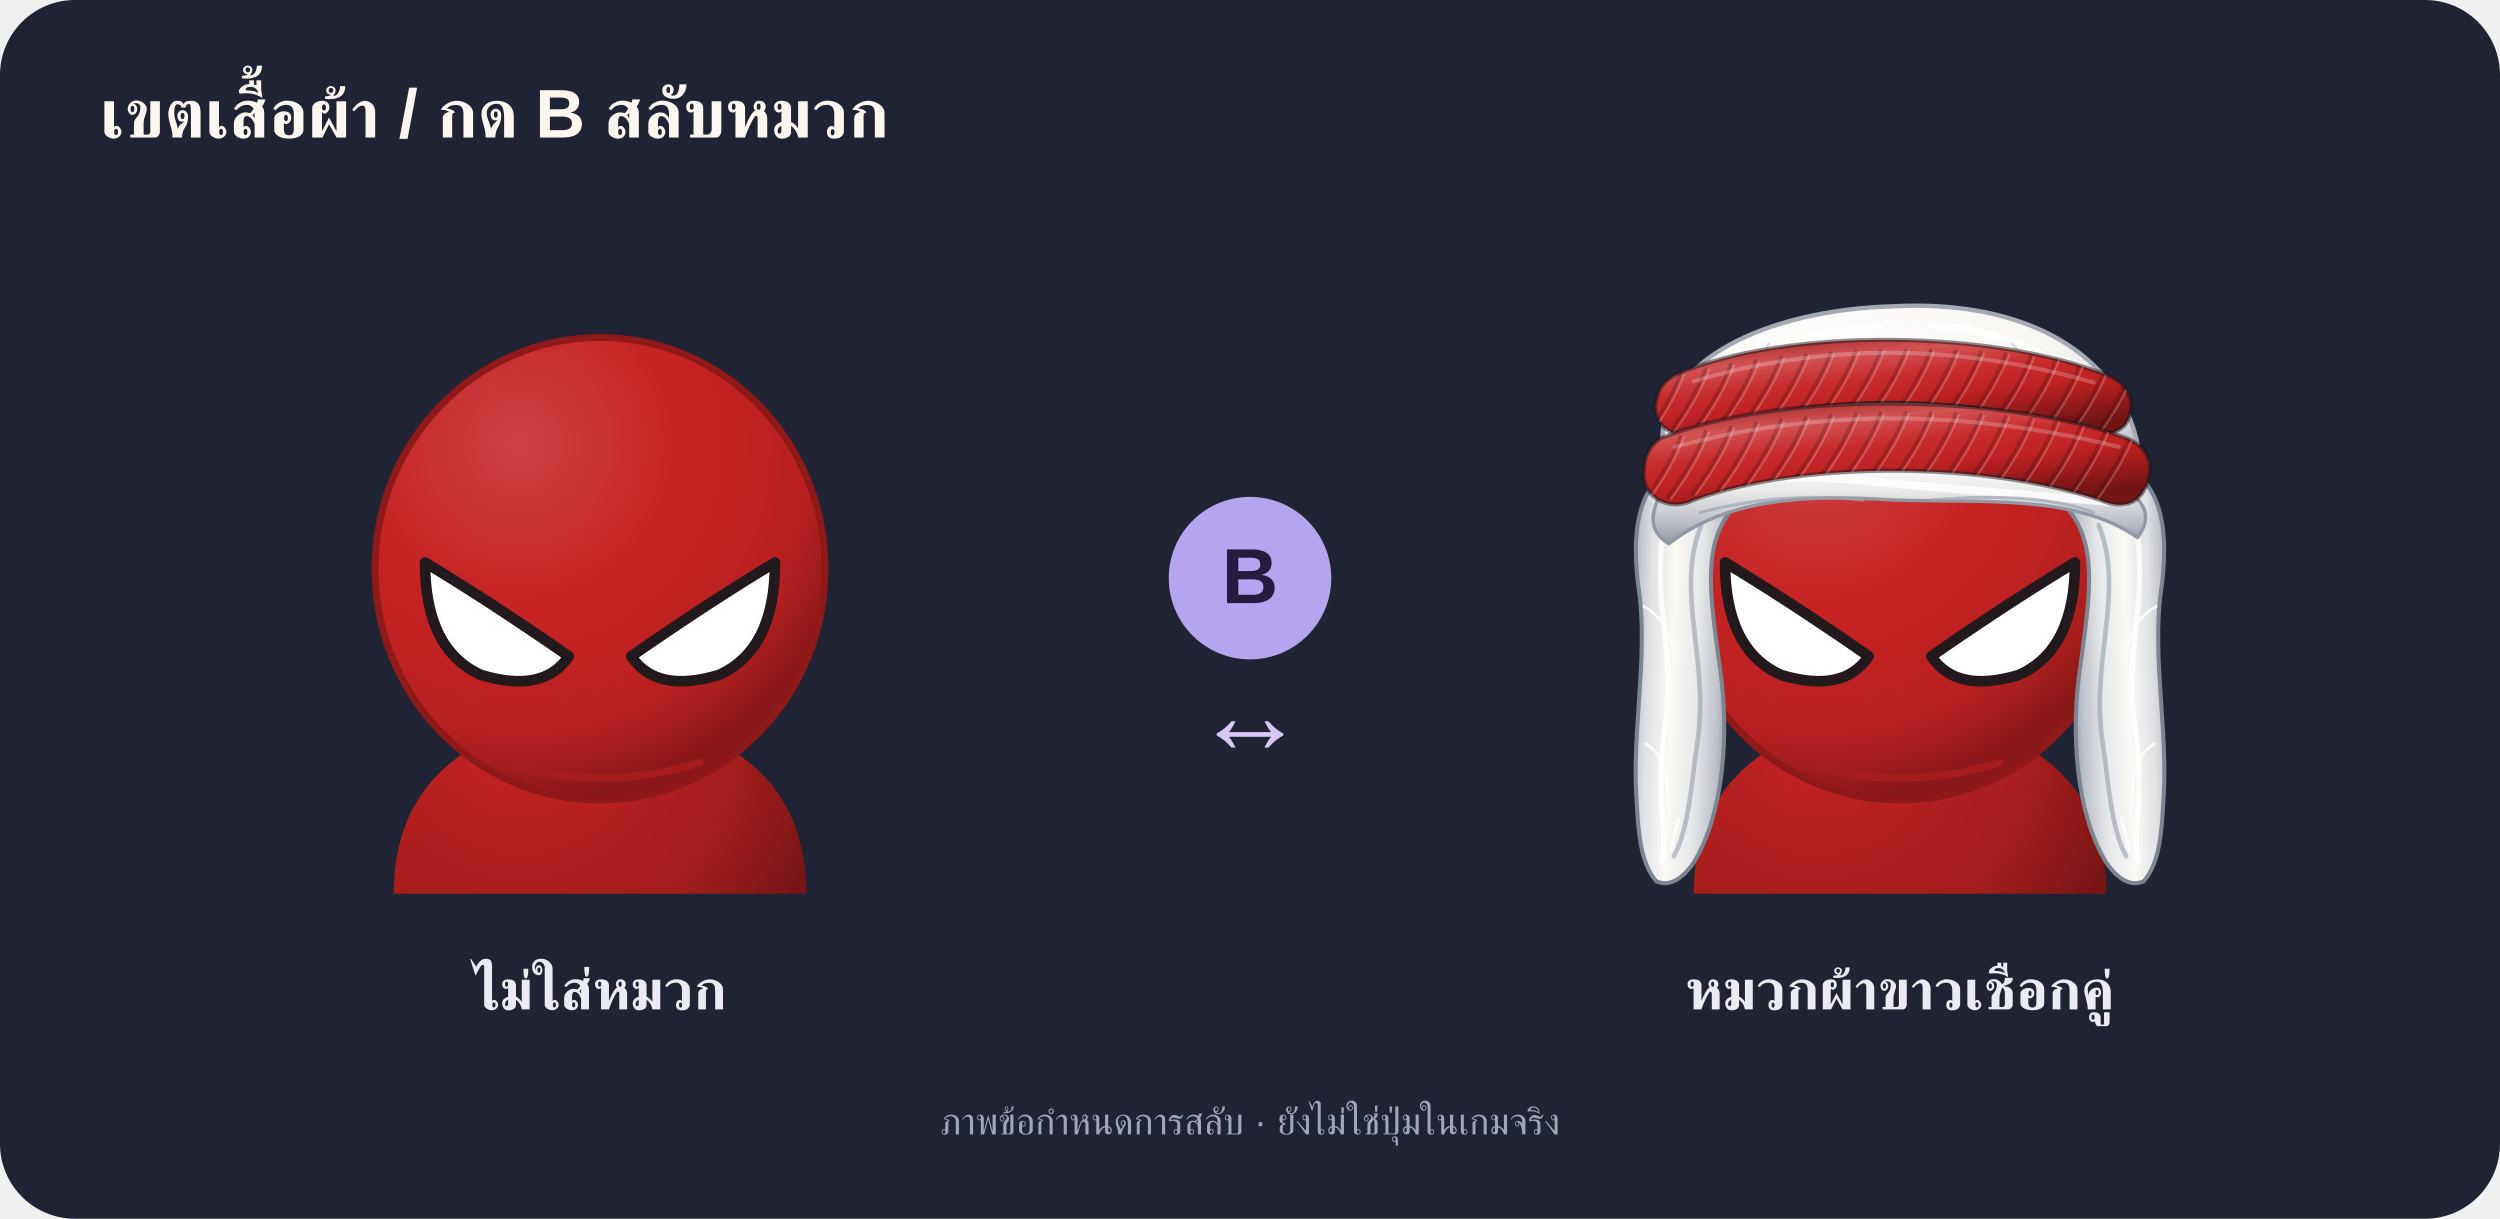
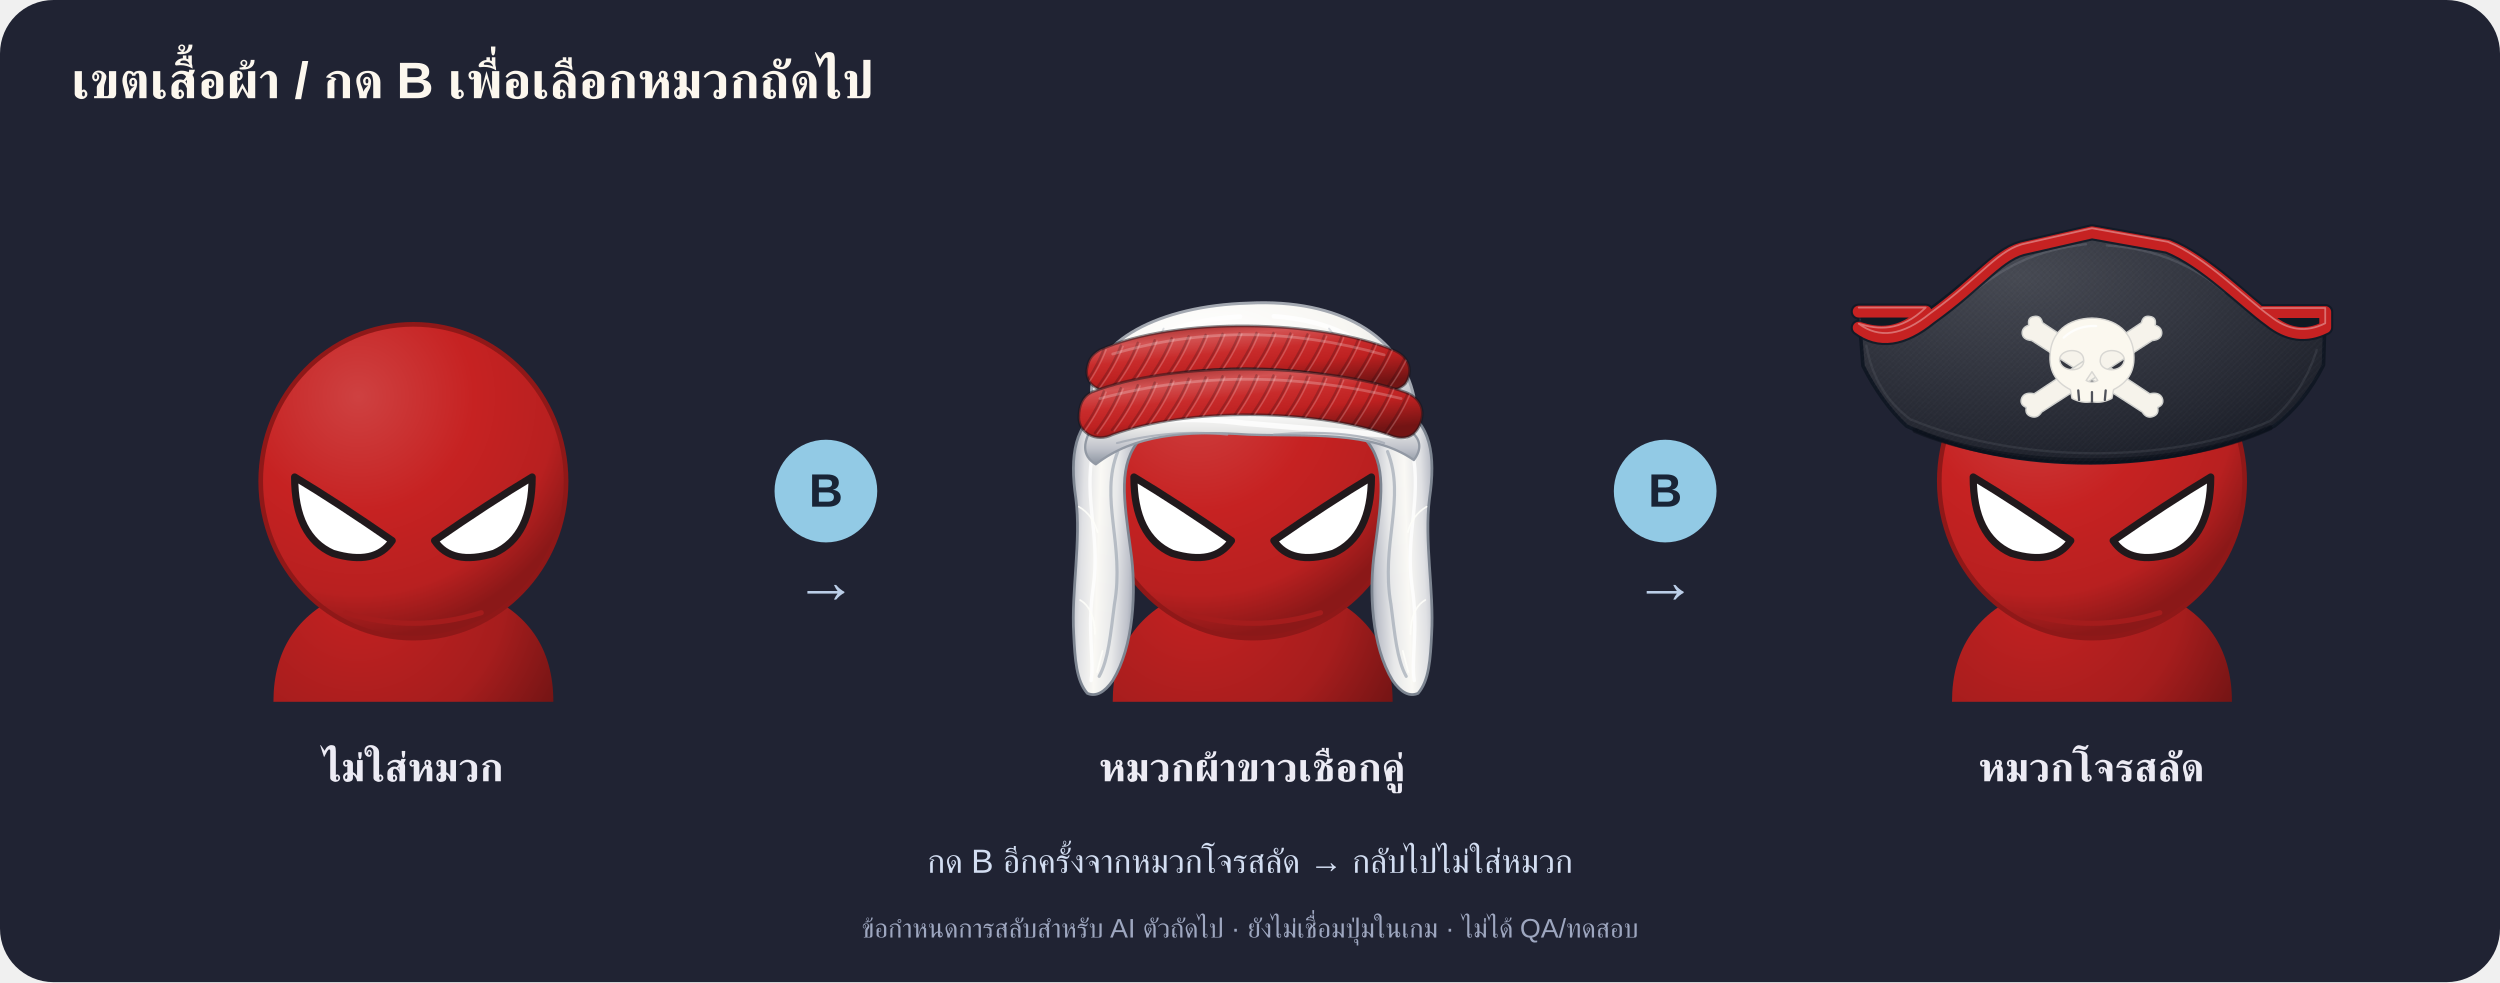
- <svg xmlns="http://www.w3.org/2000/svg" width="800" height="390" viewBox="0 0 800 390" role="img" aria-label="Wardrobe B cycle art specification — no hat to white cloth hat">
-   <rect width="800" height="390" rx="24" fill="#202333" />
-   <text x="32" y="44" font-family="Arial, Tahoma, sans-serif" font-size="22" fill="#fcf7ee" font-weight="700">เขตเสื้อผ้า / กด B สลับหมวก</text>
-   <g transform="translate(96 94) scale(2)">
+ <svg xmlns="http://www.w3.org/2000/svg" width="1120" height="440" viewBox="0 0 1120 440" role="img" aria-label="Wardrobe B cycle — none, white rope wrap, pirate hat">
+   <rect width="1120" height="440" rx="24" fill="#202333" />
+   <text x="32" y="44" font-family="Arial, Tahoma, sans-serif" font-size="23" fill="#fcf7ee" font-weight="700">เขตเสื้อผ้า / กด B เพื่อเลือกหมวกถัดไป</text>
+   <g transform="translate(94 132) scale(1.9)">
    <g color="#c62222">
      <defs>
-         <radialGradient id="toggle-none-avatar-head" gradientUnits="userSpaceOnUse" cx="35" cy="24" r="57">
+         <radialGradient id="cycle-none-avatar-head" gradientUnits="userSpaceOnUse" cx="35" cy="24" r="57">
          <stop offset="0" stop-color="#ce4141" />
          <stop offset=".48" stop-color="#c62222" />
          <stop offset=".82" stop-color="#b82020" />
          <stop offset="1" stop-color="#8b1818" />
        </radialGradient>
-         <radialGradient id="toggle-none-avatar-body" gradientUnits="userSpaceOnUse" cx="35" cy="69" r="58">
+         <radialGradient id="cycle-none-avatar-body" gradientUnits="userSpaceOnUse" cx="35" cy="69" r="58">
          <stop offset="0" stop-color="#c62222" />
          <stop offset=".6" stop-color="#a61d1d" />
          <stop offset="1" stop-color="#671212" />
        </radialGradient>
      </defs>
-       <g data-part="sample-avatar" stroke-linejoin="round" stroke-linecap="round">
-         <path d="M15 96 Q15 77 33 70 L63 70 Q81 77 81 96 Z" fill="url(#toggle-none-avatar-body)" />
-         <ellipse cx="48" cy="44" rx="36" ry="37" fill="url(#toggle-none-avatar-head)" stroke="#8f1818" stroke-width="1.1" />
+       <g data-part="sample-avatar" stroke-linecap="round" stroke-linejoin="round">
+         <path d="M15 96 Q15 77 33 70 L63 70 Q81 77 81 96 Z" fill="url(#cycle-none-avatar-body)" />
+         <ellipse cx="48" cy="44" rx="36" ry="37" fill="url(#cycle-none-avatar-head)" stroke="#8f1818" stroke-width="1.1" />
        <path d="M20 43 Q30 49 43 58 Q39 64 29 61 Q20 57 20 43 Z" fill="#fff" stroke="#21191c" stroke-width="1.7" />
        <path d="M76 43 Q66 49 53 58 Q57 64 67 61 Q76 57 76 43 Z" fill="#fff" stroke="#21191c" stroke-width="1.7" />
        <path d="M32 75 Q48 80 64 75" fill="none" stroke="#a41c1c" stroke-width="1.2" />
      </g>
    </g>
  </g>
-   <g transform="translate(512 94) scale(2)">
+   <g transform="translate(470 132) scale(1.9)">
    <g color="#c62222">
      <defs>
-         <radialGradient id="toggle-worn-avatar-head" gradientUnits="userSpaceOnUse" cx="35" cy="24" r="57">
+         <radialGradient id="example-front-wearing-avatar-head" gradientUnits="userSpaceOnUse" cx="35" cy="24" r="57">
          <stop offset="0" stop-color="#ce4141" />
          <stop offset=".48" stop-color="#c62222" />
          <stop offset=".82" stop-color="#b82020" />
          <stop offset="1" stop-color="#8b1818" />
        </radialGradient>
-         <radialGradient id="toggle-worn-avatar-body" gradientUnits="userSpaceOnUse" cx="35" cy="69" r="58">
+         <radialGradient id="example-front-wearing-avatar-body" gradientUnits="userSpaceOnUse" cx="35" cy="69" r="58">
          <stop offset="0" stop-color="#c62222" />
          <stop offset=".6" stop-color="#a61d1d" />
          <stop offset="1" stop-color="#671212" />
        </radialGradient>
      </defs>
      <g data-part="sample-avatar" stroke-linejoin="round" stroke-linecap="round">
-         <path d="M15 96 Q15 77 33 70 L63 70 Q81 77 81 96 Z" fill="url(#toggle-worn-avatar-body)" />
-         <ellipse cx="48" cy="44" rx="36" ry="37" fill="url(#toggle-worn-avatar-head)" stroke="#8f1818" stroke-width="1.1" />
+         <path d="M15 96 Q15 77 33 70 L63 70 Q81 77 81 96 Z" fill="url(#example-front-wearing-avatar-body)" />
+         <ellipse cx="48" cy="44" rx="36" ry="37" fill="url(#example-front-wearing-avatar-head)" stroke="#8f1818" stroke-width="1.1" />
        <path d="M20 43 Q30 49 43 58 Q39 64 29 61 Q20 57 20 43 Z" fill="#fff" stroke="#21191c" stroke-width="1.7" />
        <path d="M76 43 Q66 49 53 58 Q57 64 67 61 Q76 57 76 43 Z" fill="#fff" stroke="#21191c" stroke-width="1.7" />
        <path d="M32 75 Q48 80 64 75" fill="none" stroke="#a41c1c" stroke-width="1.2" />
      </g>
      <defs>
-         <radialGradient id="toggle-worn-hat-linen" cx=".36" cy=".26" r=".84">
+         <radialGradient id="example-front-wearing-hat-linen" cx=".36" cy=".26" r=".84">
          <stop offset="0" stop-color="#ffffff" />
          <stop offset=".55" stop-color="#f7f6f2" />
          <stop offset=".84" stop-color="#d9dade" />
          <stop offset="1" stop-color="#a6aab4" />
        </radialGradient>
-         <linearGradient id="toggle-worn-hat-drape" x1="0" y1=".1" x2="1" y2=".25">
+         <linearGradient id="example-front-wearing-hat-drape" x1="0" y1=".1" x2="1" y2=".25">
          <stop offset="0" stop-color="#b1b5c0" />
          <stop offset=".18" stop-color="#e0e1e4" />
          <stop offset=".42" stop-color="#faf9f5" />
          <stop offset=".67" stop-color="#e7e8e9" />
          <stop offset=".88" stop-color="#bfc2cb" />
          <stop offset="1" stop-color="#939ba8" />
        </linearGradient>
-         <linearGradient id="toggle-worn-hat-hem" x1="0" y1="0" x2="0" y2="1">
+         <linearGradient id="example-front-wearing-hat-hem" x1="0" y1="0" x2="0" y2="1">
          <stop offset="0" stop-color="#ffffff" />
          <stop offset=".37" stop-color="#e9e9e8" />
          <stop offset=".72" stop-color="#bfc2ca" />
          <stop offset="1" stop-color="#8e96a2" />
        </linearGradient>
-         <linearGradient id="toggle-worn-hat-rope-shade" x1=".12" y1="0" x2=".6" y2="1">
+         <linearGradient id="example-front-wearing-hat-rope-shade" x1=".12" y1="0" x2=".6" y2="1">
          <stop offset="0" stop-color="#000000" stop-opacity=".28" />
          <stop offset=".24" stop-color="#ffffff" stop-opacity=".22" />
          <stop offset=".46" stop-color="#ffffff" stop-opacity=".04" />
          <stop offset=".66" stop-color="#000000" stop-opacity=".04" />
          <stop offset="1" stop-color="#000000" stop-opacity=".42" />
        </linearGradient>
      </defs>
      <g data-part="cloth" stroke-linecap="round" stroke-linejoin="round">
        <g data-part="cloth-left">
-           <path d="M13 27 C6 30 4.8 38 6.3 48 C7.6 58 5.2 70 5.8 80 C6.1 86 6.4 91 9 94 Q12 95.3 15 91 C19.9 83 20.7 70 19.2 60 C17.6 48 16.2 40 21.5 34 Z" fill="url(#toggle-worn-hat-drape)" stroke="#7d8591" stroke-width=".65" />
+           <path d="M13 27 C6 30 4.8 38 6.3 48 C7.6 58 5.2 70 5.8 80 C6.1 86 6.4 91 9 94 Q12 95.3 15 91 C19.9 83 20.7 70 19.2 60 C17.6 48 16.2 40 21.5 34 Z" fill="url(#example-front-wearing-hat-drape)" stroke="#7d8591" stroke-width=".65" />
          <path d="M11 34 C7.4 47 12.3 56 10.4 69 C8.9 79 10.7 86 9.9 91" fill="none" stroke="#ffffff" stroke-width=".8" stroke-opacity=".8" />
          <path d="M16.2 37 C11.8 48 17.9 59 15.4 73 C14.5 80 14 86 11.8 90" fill="none" stroke="#9ca5b1" stroke-width=".75" stroke-opacity=".65" />
          <path d="M7 50 Q10.4 52 11.4 56 M7.3 72 Q10.7 74 10.8 80 M12.6 84 L11.3 89" fill="none" stroke="#fefefa" stroke-width=".4" stroke-opacity=".9" />
        </g>
        <g data-part="cloth-right" transform="translate(96 0) scale(-1 1)">
-           <path d="M13 27 C6 30 4.8 38 6.3 48 C7.6 58 5.2 70 5.8 80 C6.1 86 6.4 91 9 94 Q12 95.3 15 91 C19.9 83 20.7 70 19.2 60 C17.6 48 16.2 40 21.5 34 Z" fill="url(#toggle-worn-hat-drape)" stroke="#7d8591" stroke-width=".65" />
+           <path d="M13 27 C6 30 4.8 38 6.3 48 C7.6 58 5.2 70 5.8 80 C6.1 86 6.4 91 9 94 Q12 95.3 15 91 C19.9 83 20.7 70 19.2 60 C17.6 48 16.2 40 21.5 34 Z" fill="url(#example-front-wearing-hat-drape)" stroke="#7d8591" stroke-width=".65" />
          <path d="M11 34 C7.4 47 12.3 56 10.4 69 C8.9 79 10.7 86 9.9 91" fill="none" stroke="#ffffff" stroke-width=".8" stroke-opacity=".8" />
          <path d="M16.2 37 C11.8 48 17.9 59 15.4 73 C14.5 80 14 86 11.8 90" fill="none" stroke="#9ca5b1" stroke-width=".75" stroke-opacity=".65" />
          <path d="M7 50 Q10.4 52 11.4 56 M7.3 72 Q10.7 74 10.8 80 M12.6 84 L11.3 89" fill="none" stroke="#fefefa" stroke-width=".4" stroke-opacity=".9" />
        </g>
        <g data-part="cloth-crown">
-           <path d="M10 23 C10 11 26 2.6 47 2 C68.7 .9 83 10 86 24 L83 31 C64 24 31 25 12 32 Z" fill="url(#toggle-worn-hat-linen)" stroke="#a3a8b1" stroke-width=".7" />
+           <path d="M10 23 C10 11 26 2.6 47 2 C68.7 .9 83 10 86 24 L83 31 C64 24 31 25 12 32 Z" fill="url(#example-front-wearing-hat-linen)" stroke="#a3a8b1" stroke-width=".7" />
          <path d="M18 18 C22 9 34 5.8 45 5.2 M53 5.1 C66 6 76 11 79 18" fill="none" stroke="#ffffff" stroke-width="1.1" stroke-opacity=".82" />
          <path d="M27 8 Q25 13 21 16 M66 8 Q69 12 73 16" fill="none" stroke="#c5cad0" stroke-width=".45" stroke-opacity=".6" />
        </g>
        <g data-part="cloth-folded-edge">
-           <path d="M11 30 C20 25 32 27 47 28 C63 29 76 25 85 32 Q89 35 86 39 C76 32 61 33.5 47 33 C32 32 20 33 11 40 Q6 37 11 30 Z" fill="url(#toggle-worn-hat-hem)" stroke="#9299a4" stroke-width=".55" />
+           <path d="M11 30 C20 25 32 27 47 28 C63 29 76 25 85 32 Q89 35 86 39 C76 32 61 33.5 47 33 C32 32 20 33 11 40 Q6 37 11 30 Z" fill="url(#example-front-wearing-hat-hem)" stroke="#9299a4" stroke-width=".55" />
          <path d="M12 32 Q27 27.9 46 30.3 Q66 32 83.9 33.5" fill="none" stroke="#ffffff" stroke-width="1.3" stroke-opacity=".8" />
          <path d="M16 35 Q29 31.6 42 33 M53 33 Q70 31.6 79 35" fill="none" stroke="#9ea6b1" stroke-width=".5" stroke-opacity=".7" />
        </g>
      </g>
      <g data-part="rope" stroke-linecap="round" stroke-linejoin="round">
        <g data-part="rope-upper" data-color-source="currentColor">
          <defs>
-             <clipPath id="toggle-worn-hat-rope-upper-clip">
+             <clipPath id="example-front-wearing-hat-rope-upper-clip">
              <path d="M12 13 C30 5 64 6 81 13 C85 14.5 86 18 84 21 C82 23 79 22.8 76 21.5 C59 16.3 34 15.7 17 22 C12 24 8 21 9 17 C9.4 15 10.3 14 12 13 Z" clip-rule="evenodd" />
            </clipPath>
          </defs>
          <path d="M12 13 C30 5 64 6 81 13 C85 14.5 86 18 84 21 C82 23 79 22.8 76 21.5 C59 16.3 34 15.7 17 22 C12 24 8 21 9 17 C9.4 15 10.3 14 12 13 Z" fill="currentColor" fill-rule="evenodd" />
-           <path d="M12 13 C30 5 64 6 81 13 C85 14.5 86 18 84 21 C82 23 79 22.8 76 21.5 C59 16.3 34 15.7 17 22 C12 24 8 21 9 17 C9.4 15 10.3 14 12 13 Z" fill="url(#toggle-worn-hat-rope-shade)" fill-rule="evenodd" />
+           <path d="M12 13 C30 5 64 6 81 13 C85 14.5 86 18 84 21 C82 23 79 22.8 76 21.5 C59 16.3 34 15.7 17 22 C12 24 8 21 9 17 C9.4 15 10.3 14 12 13 Z" fill="url(#example-front-wearing-hat-rope-shade)" fill-rule="evenodd" />
          <path d="M12 13 C30 5 64 6 81 13 C85 14.5 86 18 84 21 C82 23 79 22.8 76 21.5 C59 16.3 34 15.7 17 22 C12 24 8 21 9 17 C9.4 15 10.3 14 12 13 Z" fill="none" stroke="#15131a" stroke-width=".65" stroke-opacity=".48" fill-rule="evenodd" />
-           <g clip-path="url(#toggle-worn-hat-rope-upper-clip)">
+           <g clip-path="url(#example-front-wearing-hat-rope-upper-clip)">
            <path d="M12.9 12.792 Q11 17.792 6.8 23.392" fill="none" stroke="#160b15" stroke-width=".55" stroke-opacity=".23" />
            <path d="M13.45 12.992 Q11.55 17.992 7.35 23.592" fill="none" stroke="#ffffff" stroke-width=".34" stroke-opacity=".2" />
            <path d="M16.9 12.017 Q15 17.017 10.8 22.617" fill="none" stroke="#160b15" stroke-width=".55" stroke-opacity=".23" />
            <path d="M17.45 12.217 Q15.55 17.217 11.35 22.817" fill="none" stroke="#ffffff" stroke-width=".34" stroke-opacity=".2" />
            <path d="M20.9 11.33 Q19 16.33 14.8 21.93" fill="none" stroke="#160b15" stroke-width=".55" stroke-opacity=".23" />
            <path d="M21.45 11.53 Q19.55 16.53 15.35 22.13" fill="none" stroke="#ffffff" stroke-width=".34" stroke-opacity=".2" />
            <path d="M24.9 10.731 Q23 15.731 18.8 21.331" fill="none" stroke="#160b15" stroke-width=".55" stroke-opacity=".23" />
            <path d="M25.45 10.931 Q23.55 15.931 19.35 21.531" fill="none" stroke="#ffffff" stroke-width=".34" stroke-opacity=".2" />
            <path d="M28.9 10.222 Q27 15.222 22.8 20.822" fill="none" stroke="#160b15" stroke-width=".55" stroke-opacity=".23" />
            <path d="M29.45 10.422 Q27.55 15.422 23.35 21.022" fill="none" stroke="#ffffff" stroke-width=".34" stroke-opacity=".2" />
            <path d="M32.9 9.801 Q31 14.801 26.8 20.401" fill="none" stroke="#160b15" stroke-width=".55" stroke-opacity=".23" />
            <path d="M33.45 10.001 Q31.55 15.001 27.35 20.601" fill="none" stroke="#ffffff" stroke-width=".34" stroke-opacity=".2" />
            <path d="M36.9 9.468 Q35 14.468 30.8 20.068" fill="none" stroke="#160b15" stroke-width=".55" stroke-opacity=".23" />
            <path d="M37.45 9.668 Q35.55 14.668 31.35 20.268" fill="none" stroke="#ffffff" stroke-width=".34" stroke-opacity=".2" />
            <path d="M40.9 9.224 Q39 14.224 34.8 19.824" fill="none" stroke="#160b15" stroke-width=".55" stroke-opacity=".23" />
            <path d="M41.45 9.424 Q39.55 14.424 35.35 20.024" fill="none" stroke="#ffffff" stroke-width=".34" stroke-opacity=".2" />
            <path d="M44.9 9.069 Q43 14.069 38.8 19.669" fill="none" stroke="#160b15" stroke-width=".55" stroke-opacity=".23" />
            <path d="M45.45 9.269 Q43.55 14.269 39.35 19.869" fill="none" stroke="#ffffff" stroke-width=".34" stroke-opacity=".2" />
            <path d="M48.9 9.003 Q47 14.003 42.8 19.603" fill="none" stroke="#160b15" stroke-width=".55" stroke-opacity=".23" />
            <path d="M49.45 9.203 Q47.55 14.203 43.35 19.803" fill="none" stroke="#ffffff" stroke-width=".34" stroke-opacity=".2" />
            <path d="M52.9 9.025 Q51 14.025 46.8 19.625" fill="none" stroke="#160b15" stroke-width=".55" stroke-opacity=".23" />
            <path d="M53.45 9.225 Q51.55 14.225 47.35 19.825" fill="none" stroke="#ffffff" stroke-width=".34" stroke-opacity=".2" />
            <path d="M56.9 9.136 Q55 14.136 50.8 19.736" fill="none" stroke="#160b15" stroke-width=".55" stroke-opacity=".23" />
            <path d="M57.45 9.336 Q55.55 14.336 51.35 19.936" fill="none" stroke="#ffffff" stroke-width=".34" stroke-opacity=".2" />
            <path d="M60.9 9.335 Q59 14.335 54.8 19.935" fill="none" stroke="#160b15" stroke-width=".55" stroke-opacity=".23" />
            <path d="M61.45 9.535 Q59.55 14.535 55.35 20.135" fill="none" stroke="#ffffff" stroke-width=".34" stroke-opacity=".2" />
            <path d="M64.9 9.623 Q63 14.623 58.8 20.223" fill="none" stroke="#160b15" stroke-width=".55" stroke-opacity=".23" />
            <path d="M65.45 9.823 Q63.55 14.823 59.35 20.423" fill="none" stroke="#ffffff" stroke-width=".34" stroke-opacity=".2" />
            <path d="M68.9 10 Q67 15 62.8 20.6" fill="none" stroke="#160b15" stroke-width=".55" stroke-opacity=".23" />
            <path d="M69.45 10.2 Q67.55 15.2 63.35 20.8" fill="none" stroke="#ffffff" stroke-width=".34" stroke-opacity=".2" />
            <path d="M72.9 10.465 Q71 15.465 66.8 21.065" fill="none" stroke="#160b15" stroke-width=".55" stroke-opacity=".23" />
            <path d="M73.45 10.665 Q71.55 15.665 67.35 21.265" fill="none" stroke="#ffffff" stroke-width=".34" stroke-opacity=".2" />
            <path d="M76.9 11.019 Q75 16.019 70.8 21.619" fill="none" stroke="#160b15" stroke-width=".55" stroke-opacity=".23" />
            <path d="M77.45 11.219 Q75.55 16.219 71.35 21.819" fill="none" stroke="#ffffff" stroke-width=".34" stroke-opacity=".2" />
            <path d="M80.9 11.662 Q79 16.662 74.8 22.262" fill="none" stroke="#160b15" stroke-width=".55" stroke-opacity=".23" />
            <path d="M81.45 11.862 Q79.55 16.862 75.35 22.462" fill="none" stroke="#ffffff" stroke-width=".34" stroke-opacity=".2" />
            <path d="M84.9 12.393 Q83 17.393 78.8 22.993" fill="none" stroke="#160b15" stroke-width=".55" stroke-opacity=".23" />
            <path d="M85.45 12.593 Q83.55 17.593 79.35 23.193" fill="none" stroke="#ffffff" stroke-width=".34" stroke-opacity=".2" />
            <path d="M15 14 Q46 4.8 79 14.2" fill="none" stroke="#ffffff" stroke-width=".65" stroke-opacity=".22" />
          </g>
        </g>
        <g data-part="rope-lower" data-color-source="currentColor">
          <defs>
-             <clipPath id="toggle-worn-hat-rope-lower-clip">
+             <clipPath id="example-front-wearing-hat-rope-lower-clip">
              <path d="M10 23 C29 15.5 64 16 84 23 C88 24.5 89 28 87 31.5 C85.5 34 83 34.3 80 33 C62 27 33 26.5 15 33 C11 35 7 32.5 7 29 C7 26 8 24 10 23 Z" clip-rule="evenodd" />
            </clipPath>
          </defs>
          <path d="M10 23 C29 15.5 64 16 84 23 C88 24.5 89 28 87 31.5 C85.5 34 83 34.3 80 33 C62 27 33 26.5 15 33 C11 35 7 32.5 7 29 C7 26 8 24 10 23 Z" fill="currentColor" fill-rule="evenodd" />
-           <path d="M10 23 C29 15.5 64 16 84 23 C88 24.5 89 28 87 31.5 C85.5 34 83 34.3 80 33 C62 27 33 26.5 15 33 C11 35 7 32.5 7 29 C7 26 8 24 10 23 Z" fill="url(#toggle-worn-hat-rope-shade)" fill-rule="evenodd" />
+           <path d="M10 23 C29 15.5 64 16 84 23 C88 24.5 89 28 87 31.5 C85.5 34 83 34.3 80 33 C62 27 33 26.5 15 33 C11 35 7 32.5 7 29 C7 26 8 24 10 23 Z" fill="url(#example-front-wearing-hat-rope-shade)" fill-rule="evenodd" />
          <path d="M10 23 C29 15.5 64 16 84 23 C88 24.5 89 28 87 31.5 C85.5 34 83 34.3 80 33 C62 27 33 26.5 15 33 C11 35 7 32.5 7 29 C7 26 8 24 10 23 Z" fill="none" stroke="#15131a" stroke-width=".65" stroke-opacity=".48" fill-rule="evenodd" />
-           <g clip-path="url(#toggle-worn-hat-rope-lower-clip)">
+           <g clip-path="url(#example-front-wearing-hat-rope-lower-clip)">
            <path d="M12.9 22.792 Q11 27.792 6.8 33.392" fill="none" stroke="#160b15" stroke-width=".55" stroke-opacity=".23" />
            <path d="M13.45 22.992 Q11.55 27.992 7.35 33.592" fill="none" stroke="#ffffff" stroke-width=".34" stroke-opacity=".2" />
            <path d="M16.9 22.017 Q15 27.017 10.8 32.617" fill="none" stroke="#160b15" stroke-width=".55" stroke-opacity=".23" />
            <path d="M17.45 22.217 Q15.55 27.217 11.35 32.817" fill="none" stroke="#ffffff" stroke-width=".34" stroke-opacity=".2" />
            <path d="M20.9 21.33 Q19 26.33 14.8 31.93" fill="none" stroke="#160b15" stroke-width=".55" stroke-opacity=".23" />
            <path d="M21.45 21.53 Q19.55 26.53 15.35 32.13" fill="none" stroke="#ffffff" stroke-width=".34" stroke-opacity=".2" />
            <path d="M24.9 20.731 Q23 25.731 18.8 31.331" fill="none" stroke="#160b15" stroke-width=".55" stroke-opacity=".23" />
            <path d="M25.45 20.931 Q23.55 25.931 19.35 31.531" fill="none" stroke="#ffffff" stroke-width=".34" stroke-opacity=".2" />
            <path d="M28.9 20.222 Q27 25.222 22.8 30.822" fill="none" stroke="#160b15" stroke-width=".55" stroke-opacity=".23" />
            <path d="M29.45 20.422 Q27.55 25.422 23.35 31.022" fill="none" stroke="#ffffff" stroke-width=".34" stroke-opacity=".2" />
            <path d="M32.9 19.801 Q31 24.801 26.8 30.401" fill="none" stroke="#160b15" stroke-width=".55" stroke-opacity=".23" />
            <path d="M33.45 20.001 Q31.55 25.001 27.35 30.601" fill="none" stroke="#ffffff" stroke-width=".34" stroke-opacity=".2" />
            <path d="M36.9 19.468 Q35 24.468 30.8 30.068" fill="none" stroke="#160b15" stroke-width=".55" stroke-opacity=".23" />
            <path d="M37.45 19.668 Q35.55 24.668 31.35 30.268" fill="none" stroke="#ffffff" stroke-width=".34" stroke-opacity=".2" />
            <path d="M40.9 19.224 Q39 24.224 34.8 29.824" fill="none" stroke="#160b15" stroke-width=".55" stroke-opacity=".23" />
            <path d="M41.45 19.424 Q39.55 24.424 35.35 30.024" fill="none" stroke="#ffffff" stroke-width=".34" stroke-opacity=".2" />
            <path d="M44.9 19.069 Q43 24.069 38.8 29.669" fill="none" stroke="#160b15" stroke-width=".55" stroke-opacity=".23" />
            <path d="M45.45 19.269 Q43.55 24.269 39.35 29.869" fill="none" stroke="#ffffff" stroke-width=".34" stroke-opacity=".2" />
            <path d="M48.9 19.003 Q47 24.003 42.8 29.603" fill="none" stroke="#160b15" stroke-width=".55" stroke-opacity=".23" />
            <path d="M49.45 19.203 Q47.55 24.203 43.35 29.803" fill="none" stroke="#ffffff" stroke-width=".34" stroke-opacity=".2" />
            <path d="M52.9 19.025 Q51 24.025 46.8 29.625" fill="none" stroke="#160b15" stroke-width=".55" stroke-opacity=".23" />
            <path d="M53.45 19.225 Q51.55 24.225 47.35 29.825" fill="none" stroke="#ffffff" stroke-width=".34" stroke-opacity=".2" />
            <path d="M56.9 19.136 Q55 24.136 50.8 29.736" fill="none" stroke="#160b15" stroke-width=".55" stroke-opacity=".23" />
            <path d="M57.45 19.336 Q55.55 24.336 51.35 29.936" fill="none" stroke="#ffffff" stroke-width=".34" stroke-opacity=".2" />
            <path d="M60.9 19.335 Q59 24.335 54.8 29.935" fill="none" stroke="#160b15" stroke-width=".55" stroke-opacity=".23" />
            <path d="M61.45 19.535 Q59.55 24.535 55.35 30.135" fill="none" stroke="#ffffff" stroke-width=".34" stroke-opacity=".2" />
            <path d="M64.9 19.623 Q63 24.623 58.8 30.223" fill="none" stroke="#160b15" stroke-width=".55" stroke-opacity=".23" />
            <path d="M65.45 19.823 Q63.55 24.823 59.35 30.423" fill="none" stroke="#ffffff" stroke-width=".34" stroke-opacity=".2" />
            <path d="M68.9 20 Q67 25 62.8 30.6" fill="none" stroke="#160b15" stroke-width=".55" stroke-opacity=".23" />
            <path d="M69.45 20.2 Q67.55 25.2 63.35 30.8" fill="none" stroke="#ffffff" stroke-width=".34" stroke-opacity=".2" />
            <path d="M72.9 20.465 Q71 25.465 66.8 31.065" fill="none" stroke="#160b15" stroke-width=".55" stroke-opacity=".23" />
            <path d="M73.45 20.665 Q71.55 25.665 67.35 31.265" fill="none" stroke="#ffffff" stroke-width=".34" stroke-opacity=".2" />
            <path d="M76.9 21.019 Q75 26.019 70.8 31.619" fill="none" stroke="#160b15" stroke-width=".55" stroke-opacity=".23" />
            <path d="M77.45 21.219 Q75.55 26.219 71.35 31.819" fill="none" stroke="#ffffff" stroke-width=".34" stroke-opacity=".2" />
            <path d="M80.9 21.662 Q79 26.662 74.8 32.262" fill="none" stroke="#160b15" stroke-width=".55" stroke-opacity=".23" />
            <path d="M81.45 21.862 Q79.55 26.862 75.35 32.462" fill="none" stroke="#ffffff" stroke-width=".34" stroke-opacity=".2" />
            <path d="M84.9 22.393 Q83 27.393 78.8 32.993" fill="none" stroke="#160b15" stroke-width=".55" stroke-opacity=".23" />
            <path d="M85.45 22.593 Q83.55 27.593 79.35 33.193" fill="none" stroke="#ffffff" stroke-width=".34" stroke-opacity=".2" />
            <path d="M12 24.5 Q46 15.4 83 24.5" fill="none" stroke="#ffffff" stroke-width=".65" stroke-opacity=".22" />
          </g>
        </g>
      </g>
    </g>
  </g>
-   <circle cx="400" cy="185" r="26" fill="#b5a5ef" />
-   <text x="400" y="193" font-family="Arial, Tahoma, sans-serif" font-size="25" fill="#241b40" font-weight="700" text-anchor="middle">B</text>
-   <text x="400" y="241" font-family="Arial, Tahoma, sans-serif" font-size="36" fill="#d7c8f5" font-weight="400" text-anchor="middle">↔</text>
-   <text x="192" y="323" font-family="Arial, Tahoma, sans-serif" font-size="18" fill="#ecebf4" font-weight="700" text-anchor="middle">ไม่ใส่หมวก</text>
-   <text x="608" y="323" font-family="Arial, Tahoma, sans-serif" font-size="18" fill="#ecebf4" font-weight="700" text-anchor="middle">หมวกผ้าขาวเชือกคู่</text>
-   <text x="400" y="363" font-family="Arial, Tahoma, sans-serif" font-size="12" fill="#9ea7c0" font-weight="400" text-anchor="middle">ภาพข้อกำหนดการสลับ · ยังไม่ใช่ปุ่มในเกมจริง</text>
+   <g transform="translate(846 132) scale(1.9)">
+     <g color="#c62222">
+       <defs>
+         <radialGradient id="cycle-pirate-avatar-head" gradientUnits="userSpaceOnUse" cx="35" cy="24" r="57">
+           <stop offset="0" stop-color="#ce4141" />
+           <stop offset=".48" stop-color="#c62222" />
+           <stop offset=".82" stop-color="#b82020" />
+           <stop offset="1" stop-color="#8b1818" />
+         </radialGradient>
+         <radialGradient id="cycle-pirate-avatar-body" gradientUnits="userSpaceOnUse" cx="35" cy="69" r="58">
+           <stop offset="0" stop-color="#c62222" />
+           <stop offset=".6" stop-color="#a61d1d" />
+           <stop offset="1" stop-color="#671212" />
+         </radialGradient>
+       </defs>
+       <g data-part="sample-avatar" stroke-linecap="round" stroke-linejoin="round">
+         <path d="M15 96 Q15 77 33 70 L63 70 Q81 77 81 96 Z" fill="url(#cycle-pirate-avatar-body)" />
+         <ellipse cx="48" cy="44" rx="36" ry="37" fill="url(#cycle-pirate-avatar-head)" stroke="#8f1818" stroke-width="1.1" />
+         <path d="M20 43 Q30 49 43 58 Q39 64 29 61 Q20 57 20 43 Z" fill="#fff" stroke="#21191c" stroke-width="1.7" />
+         <path d="M76 43 Q66 49 53 58 Q57 64 67 61 Q76 57 76 43 Z" fill="#fff" stroke="#21191c" stroke-width="1.7" />
+         <path d="M32 75 Q48 80 64 75" fill="none" stroke="#a41c1c" stroke-width="1.2" />
+       </g>
+       <defs>
+         <radialGradient id="cycle-pirate-hat-felt" cx=".34" cy=".2" r=".95">
+           <stop offset="0" stop-color="#474a53" />
+           <stop offset=".36" stop-color="#363943" />
+           <stop offset=".75" stop-color="#242731" />
+           <stop offset="1" stop-color="#151923" />
+         </radialGradient>
+         <linearGradient id="cycle-pirate-hat-crown" x1=".08" y1="0" x2=".8" y2="1">
+           <stop offset="0" stop-color="#151a24" />
+           <stop offset=".3" stop-color="#292f39" />
+           <stop offset=".64" stop-color="#383c46" />
+           <stop offset="1" stop-color="#181e28" />
+         </linearGradient>
+         <linearGradient id="cycle-pirate-hat-fold" x1="0" y1="0" x2="0" y2="1">
+           <stop offset="0" stop-color="#454a55" />
+           <stop offset=".43" stop-color="#2b303b" />
+           <stop offset="1" stop-color="#141a24" />
+         </linearGradient>
+         <pattern id="cycle-pirate-hat-weave" width="1.4" height="1.4" patternUnits="userSpaceOnUse">
+           <path d="M-.35 .35 L.35-.35 M0 1.4 L1.4 0 M1.05 1.75 L1.75 1.05" fill="none" stroke="#d4d8df" stroke-width=".17" stroke-opacity=".13" />
+           <path d="M0 0 L1.4 1.4" fill="none" stroke="#000000" stroke-width=".2" stroke-opacity=".18" />
+         </pattern>
+       </defs>
+       <g stroke-linecap="round" stroke-linejoin="round">
+         <g data-part="black-felt">
+           <path d="M-7 4 L9 4 C16.5-1 22-7.8 31-11.2 L48-15.5 L66-12 C76-8.2 82.1-1.5 88 3.8 L103 4 L102.6 16.6 Q98.2 25.5 91 31 C66.5 42.3 29.2 42.8 4.3 31 Q-1.6 25.5-6 16.8 Z" fill="url(#cycle-pirate-hat-felt)" stroke="#101723" stroke-width=".85" />
+           <path d="M-5.2 12 Q-3.2 23.2 5.2 29.4 C30.5 39.9 66.3 40.1 90 29.8 Q97.8 23.3 101 13" fill="none" stroke="#666a73" stroke-width=".55" stroke-opacity=".23" />
+           <path d="M6.3 32 C28.2 41.4 67 42 90 31.4" fill="none" stroke="#0a1019" stroke-width="1.25" stroke-opacity=".55" />
+           <path d="M17.6 1.2 C27.5-6.8 34.3-10.4 46.6-11.9 M51.5-11.6 C63.2-10.9 72.4-6.6 79.3-.6" fill="none" stroke="#b0b5c0" stroke-width=".55" stroke-opacity=".18" />
+           <defs>
+             <clipPath id="cycle-pirate-hat-front-weave">
+               <path d="M-7 4 L9 4 C16.5-1 22-7.8 31-11.2 L48-15.5 L66-12 C76-8.2 82.1-1.5 88 3.8 L103 4 L102.6 16.6 Q98.2 25.5 91 31 C66.5 42.3 29.2 42.8 4.3 31 Q-1.6 25.5-6 16.8 Z" />
+             </clipPath>
+           </defs>
+           <g clip-path="url(#cycle-pirate-hat-front-weave)" opacity=".23">
+             <rect x="-8" y="-18" width="114" height="61" fill="url(#cycle-pirate-hat-weave)" />
+           </g>
+         </g>
+         <g data-part="rolled-side-tips">
+           <path d="M-6.8 5 L7.5 5 Q1.3 10.5-6.5 7.7 Z" fill="#101921" stroke="#59636d" stroke-width=".45" />
+           <path d="M88.8 5 L102.5 5 L102.6 7.8 Q96.8 10.4 91 7 Z" fill="#101921" stroke="#59636d" stroke-width=".45" />
+         </g>
+         <g id="cycle-pirate-hat-skull" data-part="skull-and-bones" transform="translate(48 17) scale(.98)" stroke-linecap="round" stroke-linejoin="round">
+           <path d="M-14.5-6.3 Q-16.7-6.5-16.8-8.1 Q-16.8-9.5-15.2-10 Q-15.6-11.9-13.9-12.1 Q-12.3-12.4-11.9-10.6 L13.9 6.5 Q16.2 6 16.9 7.5 Q17.5 9.1 15.8 9.8 Q16.2 11.5 14.6 12 Q13.1 12.5 12.1 10.9 Z" fill="#f6f3eb" stroke="#d0d1ce" stroke-width=".35" />
+           <g transform="scale(-1 1)">
+             <path d="M-14.5-6.3 Q-16.7-6.5-16.8-8.1 Q-16.8-9.5-15.2-10 Q-15.6-11.9-13.9-12.1 Q-12.3-12.4-11.9-10.6 L13.9 6.5 Q16.2 6 16.9 7.5 Q17.5 9.1 15.8 9.8 Q16.2 11.5 14.6 12 Q13.1 12.5 12.1 10.9 Z" fill="#f6f3eb" stroke="#d0d1ce" stroke-width=".35" />
+           </g>
+           <path d="M-10.1-2.3 C-10.1-8.3-5.8-11.6 0-11.7 C5.8-11.6 10.1-8.3 10.1-2.3 Q10.2 3 5.2 5.5 L4.8 7.6 Q2.4 8.9 0 8.4 Q-2.4 8.9-4.8 7.6 L-5.2 5.5 Q-10.2 3-10.1-2.3 Z M-7.8-1.8 C-7.5-4.5-2.1-4.7-2-1.7 C-1.6 1.5-7.7 1.6-7.8-1.8 Z M2-1.7 C2.1-4.7 7.5-4.5 7.8-1.8 C7.7 1.6 1.6 1.5 2-1.7 Z M0 1.2 L-1.4 3.3 Q0 4.1 1.4 3.3 Z" fill="#fbf8ef" stroke="#d8d7d3" stroke-width=".35" fill-rule="evenodd" />
+           <path d="M-3.3 5.7 L-3.1 8 M0 6.1 V8.4 M3.3 5.7 L3.1 8" fill="none" stroke="#50525a" stroke-width=".55" />
+           <path d="M-6.8-7 Q-3.6-10 1-9.8" fill="none" stroke="#ffffff" stroke-width=".55" stroke-opacity=".8" />
+         </g>
+         <g data-part="upper-trim" data-color-source="currentColor" stroke-linecap="round" stroke-linejoin="round">
+           <path d="M-7 4 L8.8 4 C2.8 9.8-2.5 9.2-7 7.8 M-7 7.8 Q.2 13.2 9.8 5.4 C22.2-3.5 26-10 32.7-11.2 L48-14.7 L65.9-11.5 C74.7-8 84 1.7 90 6 Q96.3 11.1 103 7.7 L103 4.1 L88.1 4.1" fill="none" stroke="#101925" stroke-width="3.8" stroke-opacity=".85" />
+           <path d="M-7 4 L8.8 4 C2.8 9.8-2.5 9.2-7 7.8 M-7 7.8 Q.2 13.2 9.8 5.4 C22.2-3.5 26-10 32.7-11.2 L48-14.7 L65.9-11.5 C74.7-8 84 1.7 90 6 Q96.3 11.1 103 7.7 L103 4.1 L88.1 4.1" fill="none" stroke="currentColor" stroke-width="2.8" />
+           <g transform="translate(0 -0.952)">
+             <path d="M-7 4 L8.8 4 C2.8 9.8-2.5 9.2-7 7.8 M-7 7.8 Q.2 13.2 9.8 5.4 C22.2-3.5 26-10 32.7-11.2 L48-14.7 L65.9-11.5 C74.7-8 84 1.7 90 6 Q96.3 11.1 103 7.7 L103 4.1 L88.1 4.1" fill="none" stroke="#ffffff" stroke-width="0.42" stroke-opacity=".35" />
+           </g>
+         </g>
+       </g>
+     </g>
+   </g>
+   <circle cx="370" cy="220" r="23" fill="#92cae5" />
+   <text x="370" y="227" font-family="Arial, Tahoma, sans-serif" font-size="21" fill="#192436" font-weight="700" text-anchor="middle">B</text>
+   <text x="370" y="270" font-family="Arial, Tahoma, sans-serif" font-size="28" fill="#bbcee8" font-weight="400" text-anchor="middle">→</text>
+   <circle cx="746" cy="220" r="23" fill="#92cae5" />
+   <text x="746" y="227" font-family="Arial, Tahoma, sans-serif" font-size="21" fill="#192436" font-weight="700" text-anchor="middle">B</text>
+   <text x="746" y="270" font-family="Arial, Tahoma, sans-serif" font-size="28" fill="#bbcee8" font-weight="400" text-anchor="middle">→</text>
+   <text x="185" y="350" font-family="Arial, Tahoma, sans-serif" font-size="18" fill="#ecebf4" font-weight="700" text-anchor="middle">ไม่ใส่หมวก</text>
+   <text x="561" y="350" font-family="Arial, Tahoma, sans-serif" font-size="18" fill="#ecebf4" font-weight="700" text-anchor="middle">หมวกผ้าขาวเชือกคู่</text>
+   <text x="937" y="350" font-family="Arial, Tahoma, sans-serif" font-size="18" fill="#ecebf4" font-weight="700" text-anchor="middle">หมวกโจรสลัด</text>
+   <text x="560" y="391" font-family="Arial, Tahoma, sans-serif" font-size="15" fill="#d3def2" font-weight="400" text-anchor="middle">กด B อีกครั้งจากหมวกโจรสลัด → กลับไปไม่ใส่หมวก</text>
+   <text x="560" y="420" font-family="Arial, Tahoma, sans-serif" font-size="12" fill="#9ea7c0" font-weight="400" text-anchor="middle">ข้อกำหนดการสลับสำหรับ AI ตัวถัดไป · ยังไม่เชื่อมปุ่มในเกม · ไม่ได้ QA/ทดสอบ</text>
</svg>
